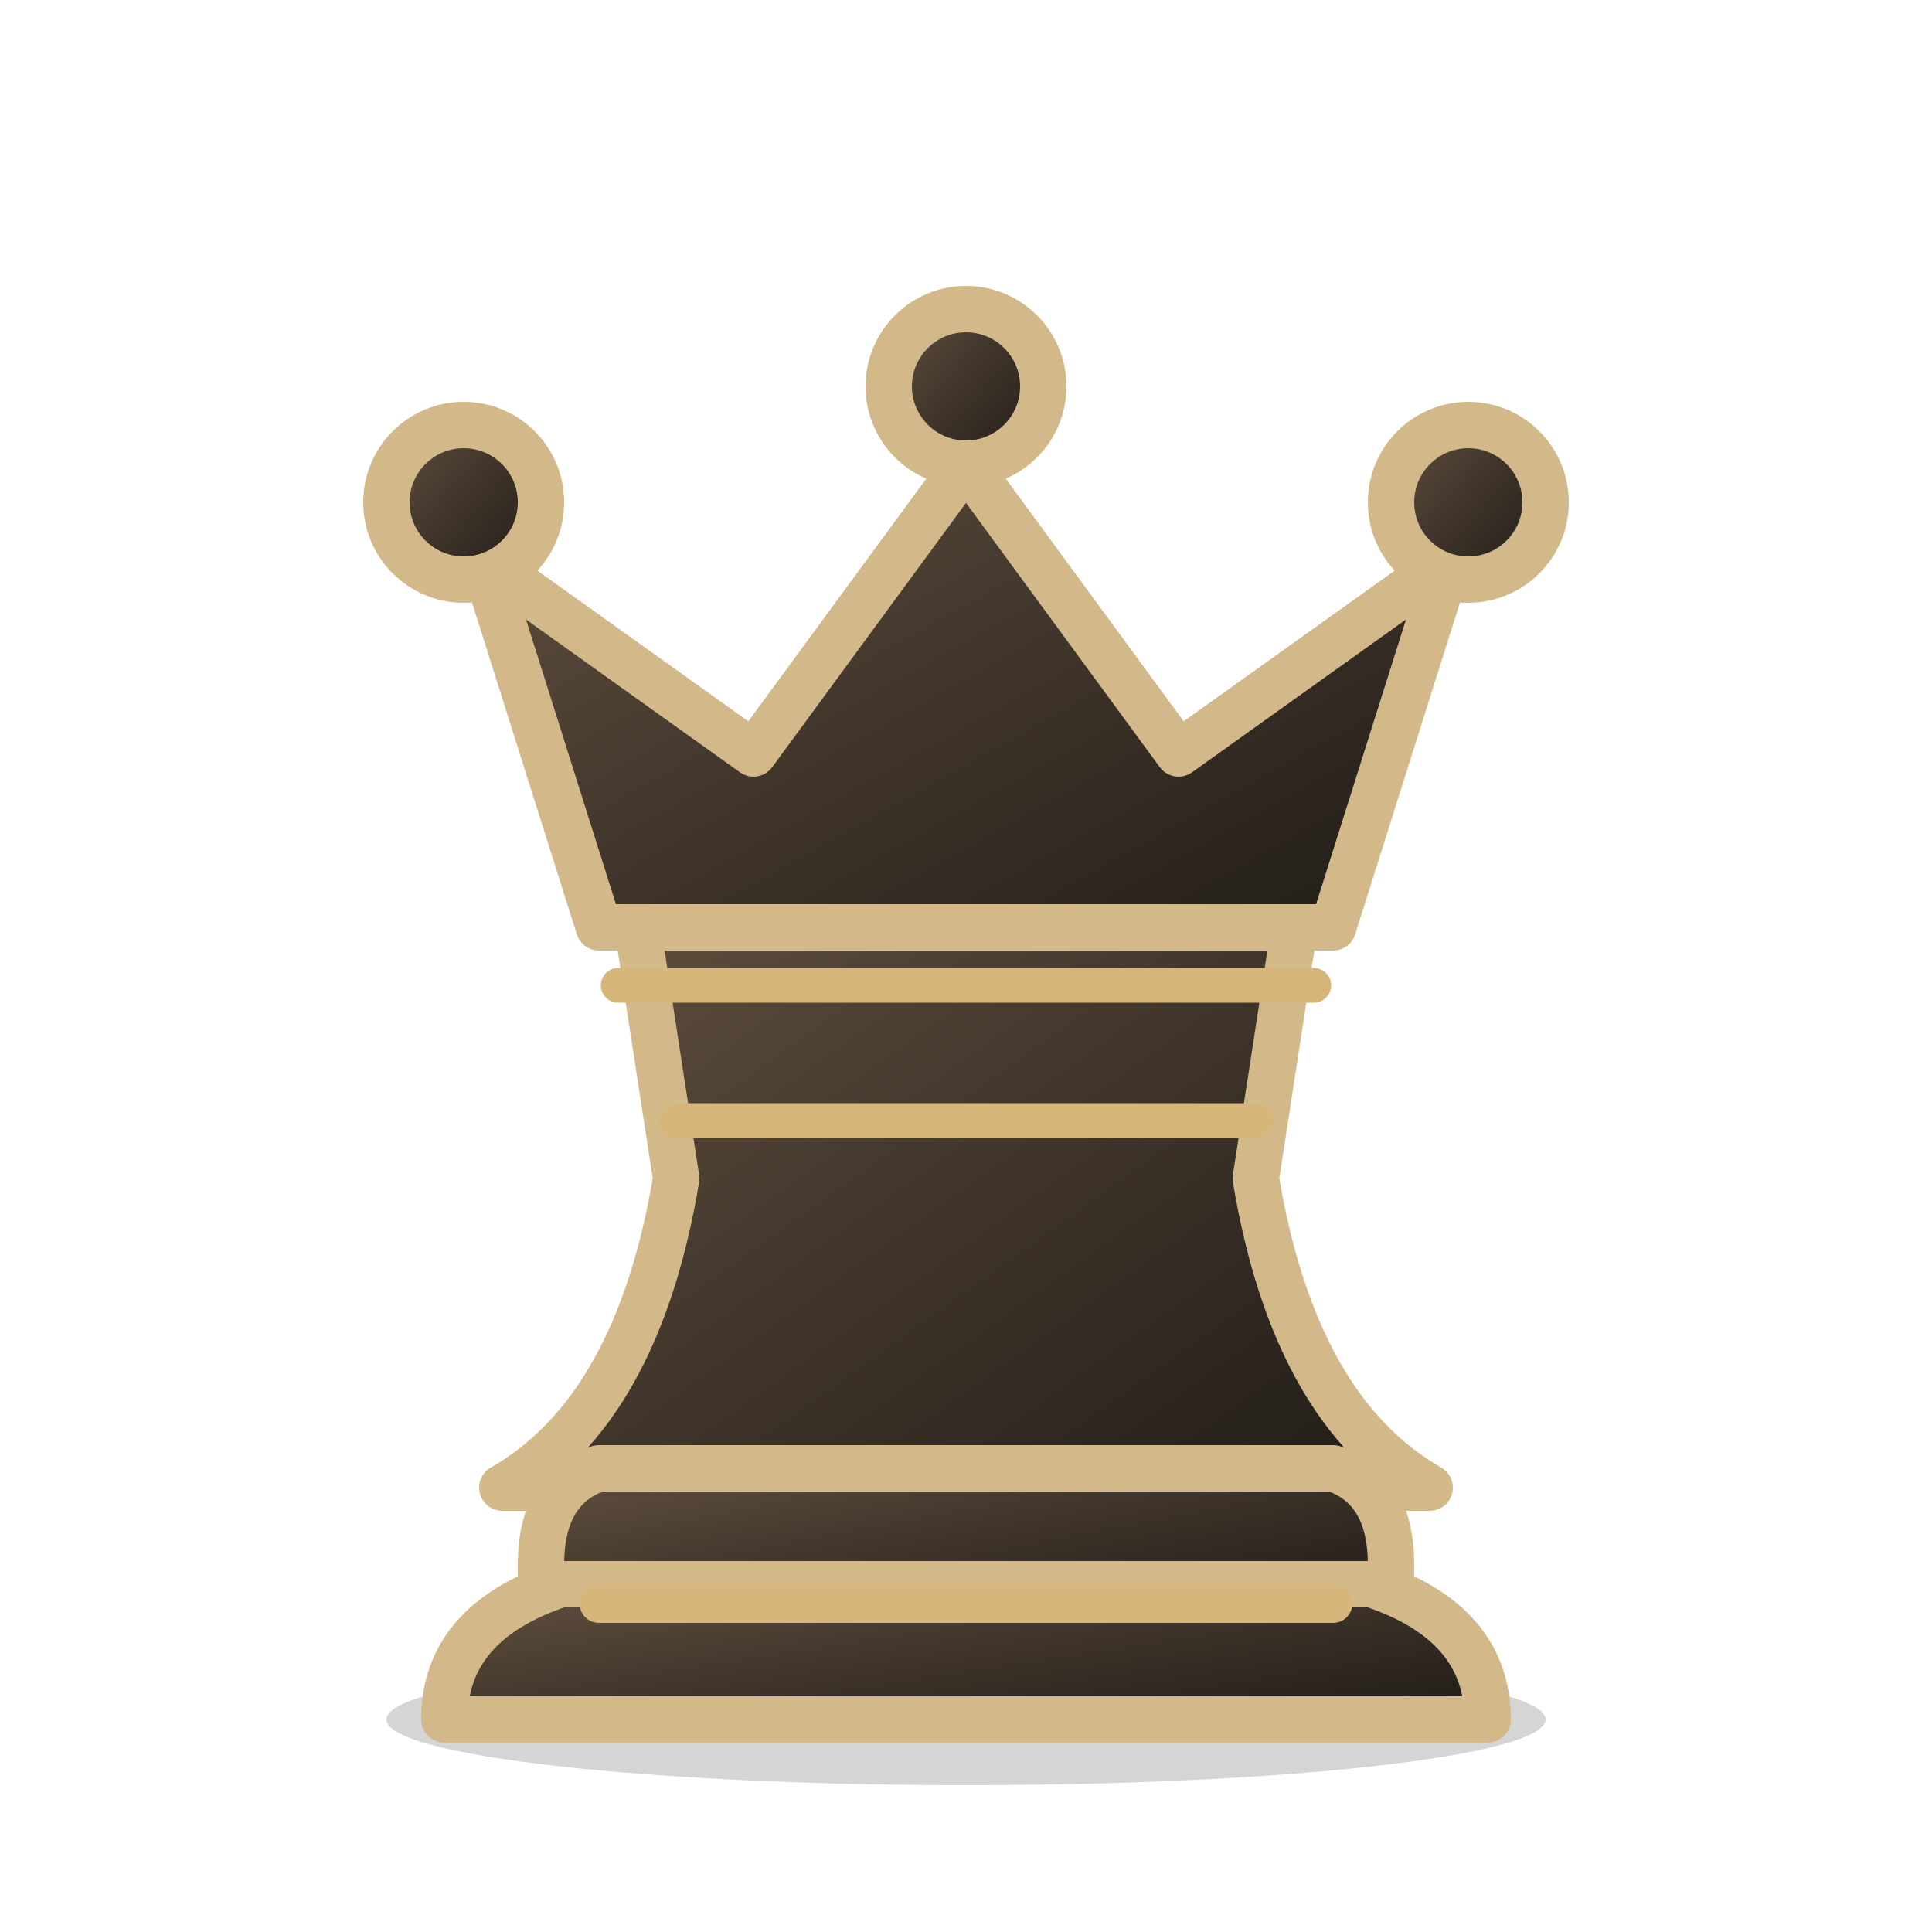
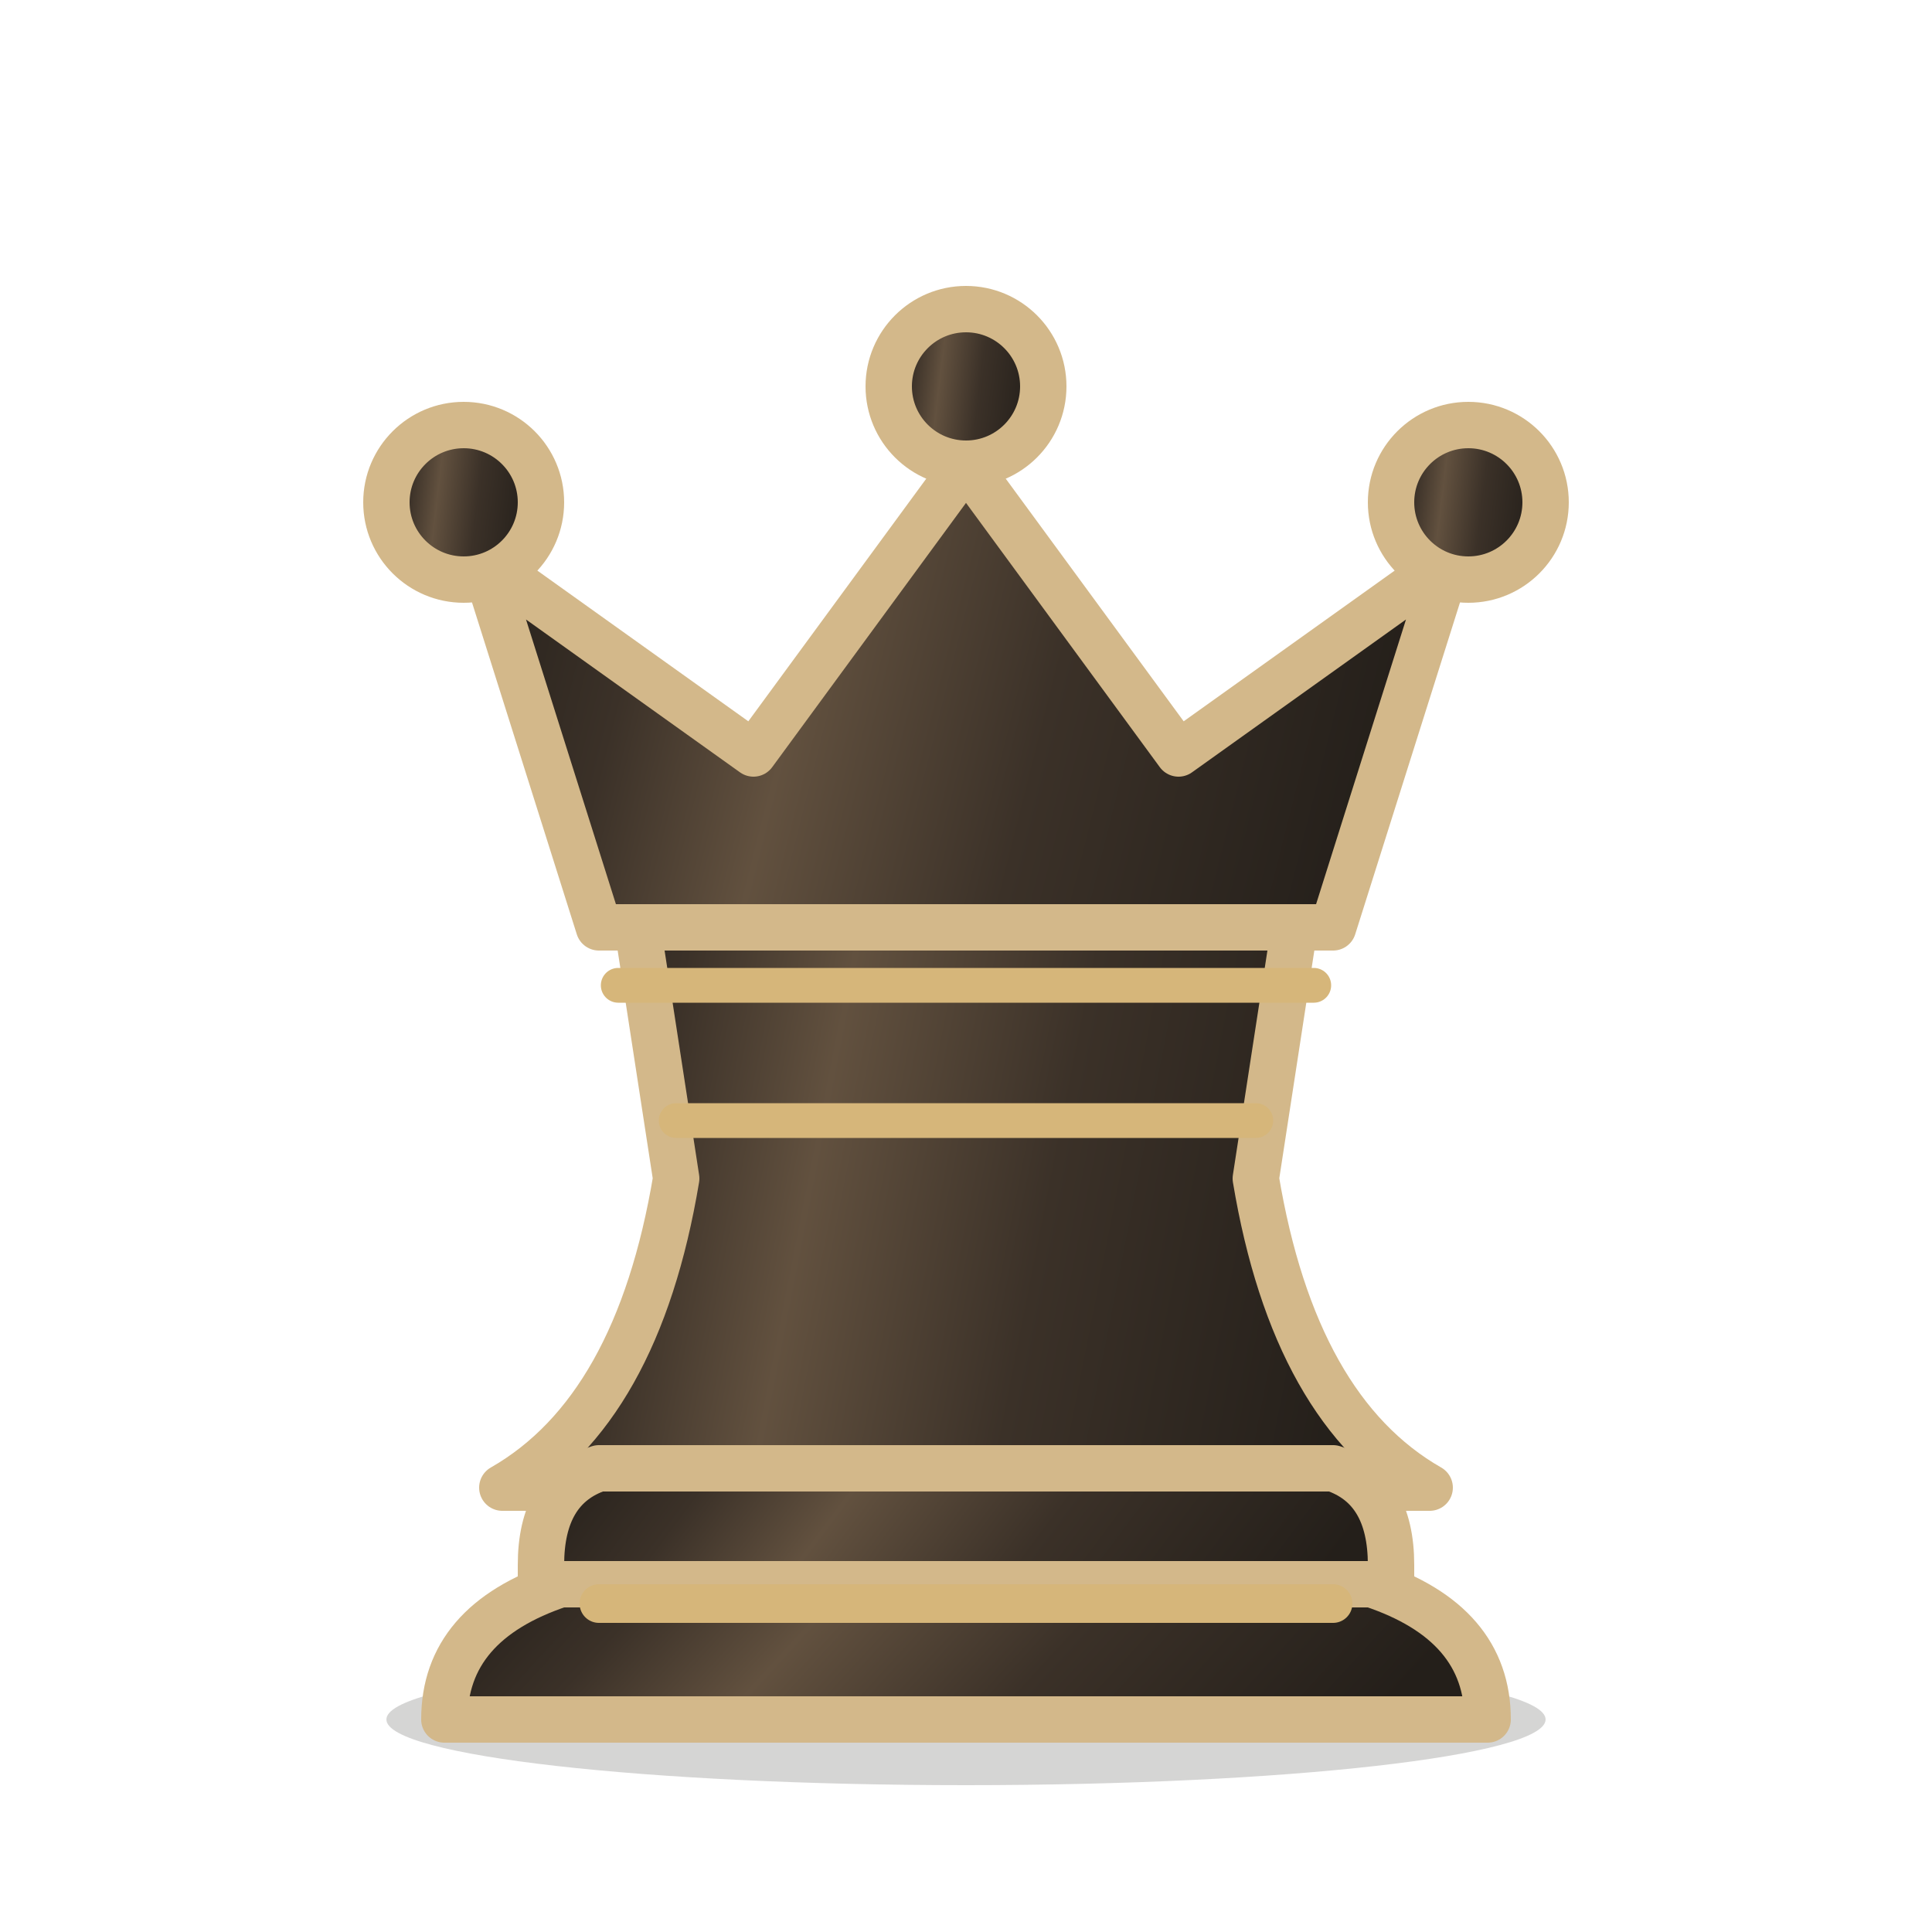
<svg xmlns="http://www.w3.org/2000/svg" viewBox="0 0 100 100">
  <defs>
-     <linearGradient id="body" x1="0" y1="0" x2="1" y2=".85">
-       <stop stop-color="#62513f" />
-       <stop offset=".6" stop-color="#3b3128" />
+     <linearGradient id="body" x1="0" y1="0" x2="1" y2=".12">
+       <stop stop-color="#241f1a" />
+       <stop offset=".2" stop-color="#3b3128" />
+       <stop offset=".38" stop-color="#62513f" />
+       <stop offset=".64" stop-color="#3b3128" />
      <stop offset="1" stop-color="#241f1a" />
    </linearGradient>
  </defs>
  <ellipse cx="50" cy="89" rx="30" ry="3.4" fill="#181510" opacity=".18" />
  <g fill="url(#body)" stroke="#d3b88a" stroke-width="2.4" stroke-linecap="round" stroke-linejoin="round">
    <path d="M25 29 L31 48 H69 L75 29 L61 39 L50 24 L39 39Z" />
    <circle cx="24" cy="26" r="4" />
    <circle cx="50" cy="20" r="4" />
    <circle cx="76" cy="26" r="4" />
    <path d="M33 48 H67 L65 61 Q67 73 74 77 H26 Q33 73 35 61Z" />
    <path d="M32 51H68 M35 58H65" class="detail" />
    <path d="M31 76 H69 Q72 77 72 81 V83 H28 V81 Q28 77 31 76Z" />
    <path d="M29 82 H71 Q77 84 77 89 H23 Q23 84 29 82Z" />
    <path d="M31 83H69" fill="none" stroke="#d6b67a" stroke-width="2" />
  </g>
  <style>.detail{fill:none;stroke:#d6b67a;stroke-width:1.8}.cut{fill:none;stroke:#d3b88a;stroke-width:3}</style>
</svg>
